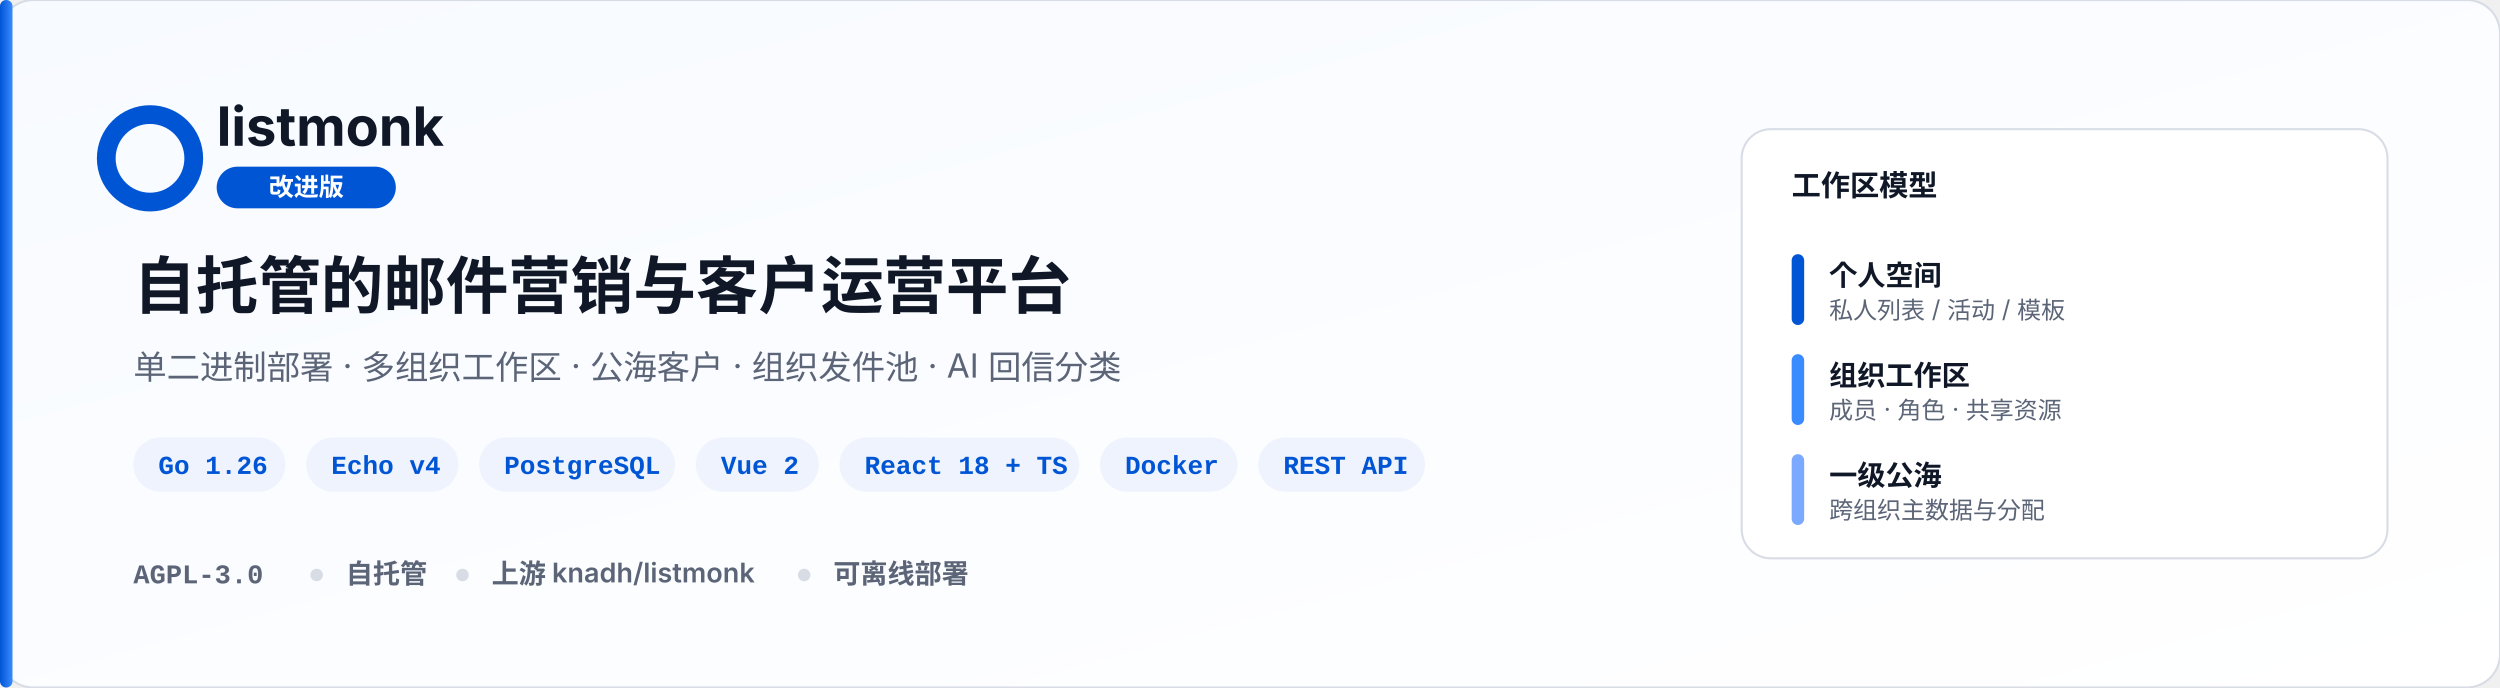
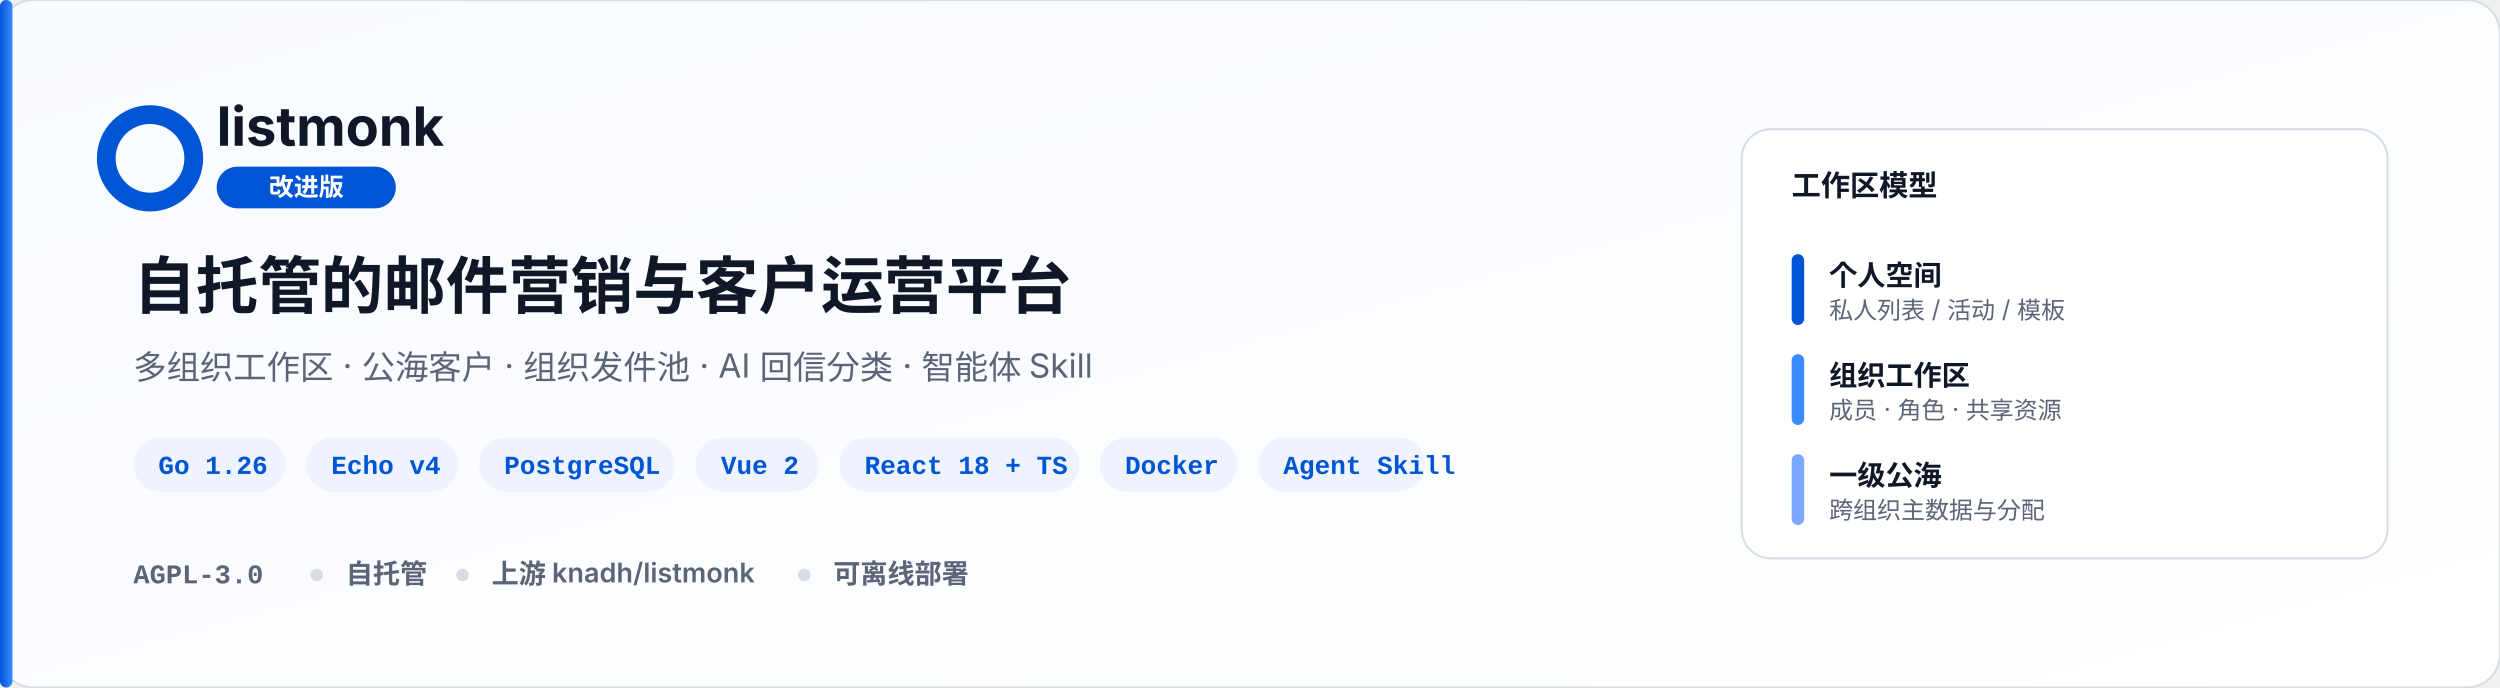
<svg xmlns="http://www.w3.org/2000/svg" width="1200" height="330" viewBox="0 0 1200 330" role="img" font-family="'Inter','Segoe UI','PingFang SC','Hiragino Sans GB','Microsoft YaHei',system-ui,sans-serif">
  <defs>
    <linearGradient id="g1" x1="0" y1="0" x2="1" y2="1">
      <stop offset="0" stop-color="#f7faff" />
      <stop offset="1" stop-color="#ffffff" />
    </linearGradient>
    <linearGradient id="g2" x1="0" y1="0" x2="1" y2="0">
      <stop offset="0" stop-color="#0055d4" />
      <stop offset="1" stop-color="#3a8bff" />
    </linearGradient>
  </defs>
  <rect width="1200" height="330" rx="16" fill="url(#g1)" stroke="#d7dce5" />
  <rect x="0" y="0" width="6" height="330" rx="3" fill="url(#g2)" />
  <circle cx="72" cy="76" r="21" fill="none" stroke="#0055d4" stroke-width="9" />
  <text x="104" y="70" font-size="26" fill="#101828" font-weight="700">listmonk</text>
  <rect x="104" y="80" width="86" height="20" rx="10" fill="#0055d4" />
  <text x="147" y="94" font-size="12" fill="#ffffff" font-weight="700" text-anchor="middle">改进版</text>
  <text x="64" y="148" font-size="30" fill="#101828" font-weight="700">自托管的邮件营销与客户运营平台</text>
-   <text x="64" y="182" font-size="16" fill="#5b6577" font-weight="400">单二进制部署 · 多组织工作区 · 公海客户 · 组织发件池 · AI 回信分类</text>
+   <text x="64" y="182" font-size="16" fill="#5b6577" font-weight="400">多组织工作区 · 公海客户 · 组织发件池 · AI 回信分类 · 智能体 Skill</text>
  <rect x="64" y="210" width="73" height="26" rx="13.0" fill="#eef3fd" />
  <text x="76" y="227.5" font-size="12.5" fill="#0055d4" font-weight="600" font-family="'JetBrains Mono','SFMono-Regular',Consolas,'Liberation Mono',monospace">Go 1.26</text>
  <rect x="147.0" y="210" width="73" height="26" rx="13.0" fill="#eef3fd" />
  <text x="159.0" y="227.5" font-size="12.5" fill="#0055d4" font-weight="600" font-family="'JetBrains Mono','SFMono-Regular',Consolas,'Liberation Mono',monospace">Echo v4</text>
  <rect x="230.0" y="210" width="94" height="26" rx="13.0" fill="#eef3fd" />
  <text x="242.0" y="227.5" font-size="12.5" fill="#0055d4" font-weight="600" font-family="'JetBrains Mono','SFMono-Regular',Consolas,'Liberation Mono',monospace">PostgreSQL</text>
  <rect x="334.0" y="210" width="59" height="26" rx="13.0" fill="#eef3fd" />
  <text x="346.0" y="227.5" font-size="12.5" fill="#0055d4" font-weight="600" font-family="'JetBrains Mono','SFMono-Regular',Consolas,'Liberation Mono',monospace">Vue 2</text>
  <rect x="403.0" y="210" width="115" height="26" rx="13.0" fill="#eef3fd" />
  <text x="415.0" y="227.5" font-size="12.5" fill="#0055d4" font-weight="600" font-family="'JetBrains Mono','SFMono-Regular',Consolas,'Liberation Mono',monospace">React 18 + TS</text>
  <rect x="528.0" y="210" width="66" height="26" rx="13.0" fill="#eef3fd" />
  <text x="540.0" y="227.5" font-size="12.5" fill="#0055d4" font-weight="600" font-family="'JetBrains Mono','SFMono-Regular',Consolas,'Liberation Mono',monospace">Docker</text>
  <rect x="604.0" y="210" width="80" height="26" rx="13.0" fill="#eef3fd" />
-   <text x="616.0" y="227.5" font-size="12.5" fill="#0055d4" font-weight="600" font-family="'JetBrains Mono','SFMono-Regular',Consolas,'Liberation Mono',monospace">REST API</text>
+   <text x="616.0" y="227.5" font-size="12.5" fill="#0055d4" font-weight="600" font-family="'JetBrains Mono','SFMono-Regular',Consolas,'Liberation Mono',monospace">Agent Skill</text>
  <text x="64" y="280" font-size="13" fill="#5b6577" font-weight="600" font-family="'JetBrains Mono','SFMono-Regular',Consolas,'Liberation Mono',monospace">AGPL-3.0</text>
  <circle cx="152" cy="276" r="3" fill="#d7dce5" />
  <text x="166" y="280" font-size="13" fill="#5b6577" font-weight="600">自托管</text>
  <circle cx="222" cy="276" r="3" fill="#d7dce5" />
  <text x="236" y="280" font-size="13" fill="#5b6577" font-weight="600">上游 knadh/listmonk</text>
  <circle cx="386" cy="276" r="3" fill="#d7dce5" />
  <text x="400" y="280" font-size="13" fill="#5b6577" font-weight="600">可离线部署</text>
  <rect x="836" y="62" width="310" height="206" rx="14" fill="#ffffff" stroke="#d7dce5" stroke-width="1" />
  <text x="860" y="94" font-size="14" fill="#101828" font-weight="700">工作区模型</text>
  <rect x="860" y="122" width="6" height="34" rx="3" fill="#0055d4" />
  <text x="878" y="137" font-size="13.5" fill="#101828" font-weight="700">个人空间</text>
  <text x="878" y="153" font-size="11.5" fill="#5b6577" font-weight="400">私人列表 / 活动 / 模板</text>
  <rect x="860" y="170" width="6" height="34" rx="3" fill="#3a8bff" />
  <text x="878" y="185" font-size="13.5" fill="#101828" font-weight="700">组织工作区</text>
  <text x="878" y="201" font-size="11.5" fill="#5b6577" font-weight="400">成员 · 角色 · 共享资源</text>
  <rect x="860" y="218" width="6" height="34" rx="3" fill="#7aa9ff" />
  <text x="878" y="233" font-size="13.5" fill="#101828" font-weight="700">一级公海</text>
  <text x="878" y="249" font-size="11.5" fill="#5b6577" font-weight="400">跨组织主数据与分配</text>
</svg>
